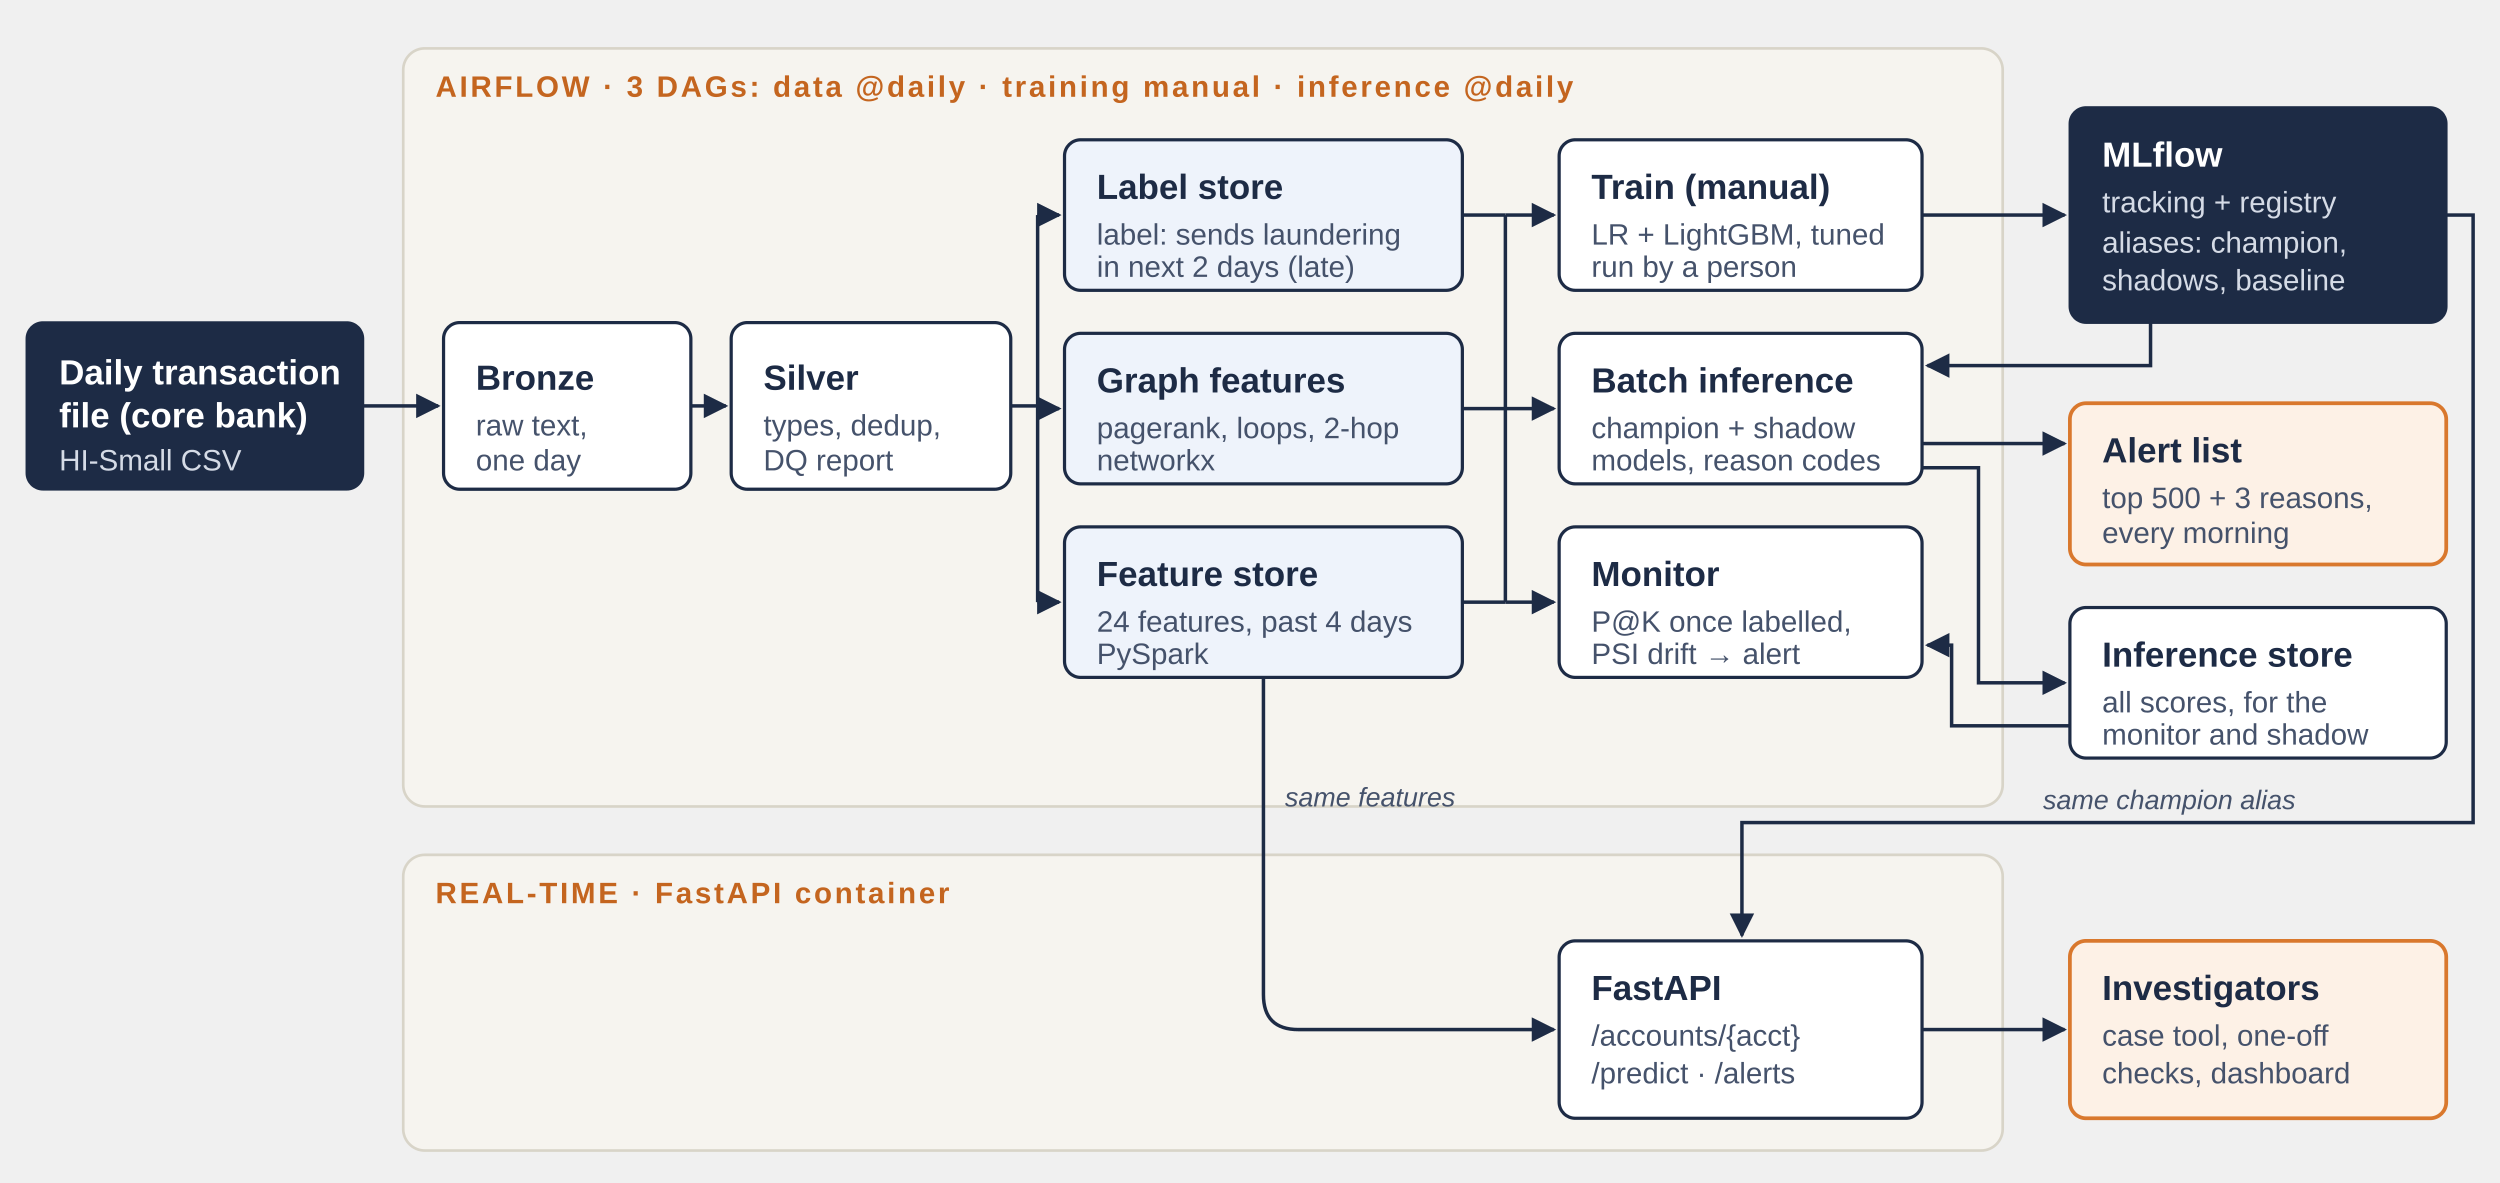
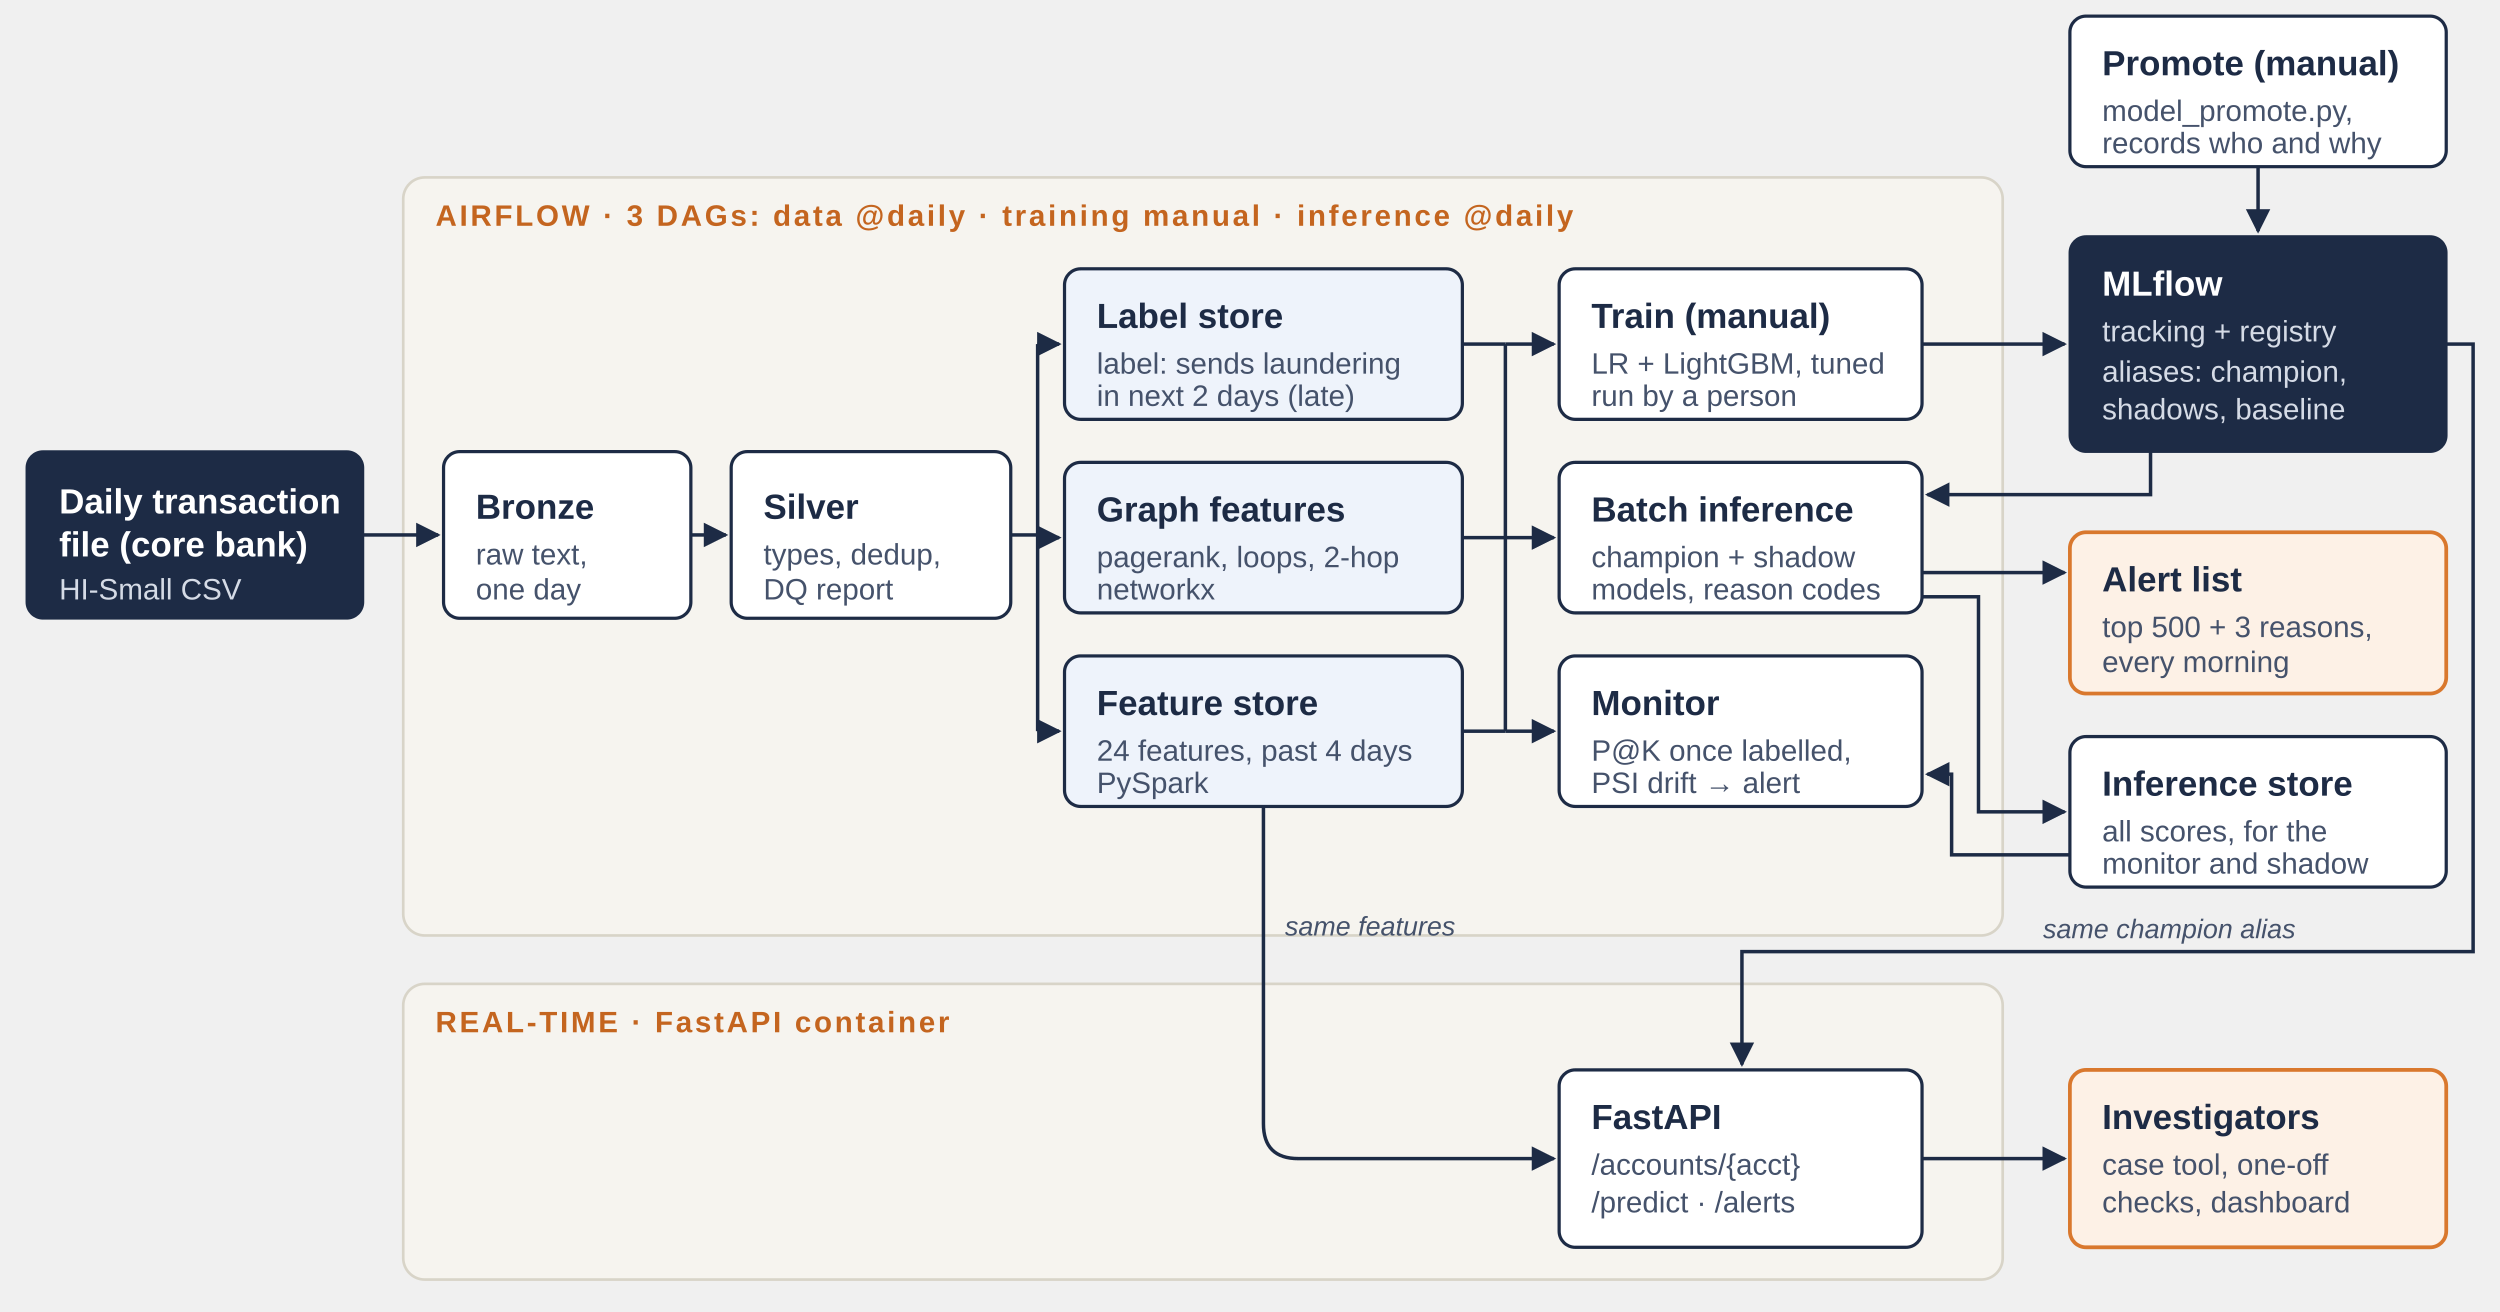
- <svg xmlns="http://www.w3.org/2000/svg" viewBox="0 0 930 440" font-family="Arial, Helvetica, sans-serif">
+ <svg xmlns="http://www.w3.org/2000/svg" viewBox="0 -48 930 488" font-family="Arial, Helvetica, sans-serif">
  <defs>
    <marker id="arrow" viewBox="0 0 10 10" refX="9" refY="5" markerWidth="7" markerHeight="7" orient="auto-start-reverse">
      <path d="M0,0 L10,5 L0,10 z" fill="#1d2b45" />
    </marker>
    <style>
      .box { fill: #ffffff; stroke: #1d2b45; stroke-width: 1.2; }
      .store { fill: #eef3fb; stroke: #1d2b45; stroke-width: 1.2; }
      .dark { fill: #1d2b45; stroke: #1d2b45; }
      .accent { fill: #fdf1e6; stroke: #d9782d; stroke-width: 1.4; }
      .t { font-size: 13px; fill: #1d2b45; font-weight: bold; }
      .s { font-size: 11px; fill: #45526b; }
      .w { font-size: 13px; fill: #ffffff; font-weight: bold; }
      .ws { font-size: 11px; fill: #d5dbe6; }
      .lane { font-size: 11px; fill: #c4651f; font-weight: bold; letter-spacing: 1px; }
      .note { font-size: 10px; fill: #45526b; font-style: italic; }
      .line { stroke: #1d2b45; stroke-width: 1.3; fill: none; }
      .arrow { stroke: #1d2b45; stroke-width: 1.3; fill: none; marker-end: url(#arrow); }
    </style>
  </defs>
  <rect x="150" y="18" width="595" height="282" rx="8" fill="#f6f4ef" stroke="#d8d4c8" />
  <text x="162" y="36" class="lane">AIRFLOW · 3 DAGs: data @daily · training manual · inference @daily</text>
  <rect x="150" y="318" width="595" height="110" rx="8" fill="#f6f4ef" stroke="#d8d4c8" />
  <text x="162" y="336" class="lane">REAL-TIME · FastAPI container</text>
  <rect x="10" y="120" width="125" height="62" rx="6" class="dark" />
  <text x="22" y="143" class="w">Daily transaction</text>
  <text x="22" y="159" class="w">file (core bank)</text>
  <text x="22" y="175" class="ws">HI-Small CSV</text>
  <rect x="165" y="120" width="92" height="62" rx="6" class="box" />
  <text x="177" y="145" class="t">Bronze</text>
  <text x="177" y="162" class="s">raw text,</text>
  <text x="177" y="175" class="s">one day</text>
  <rect x="272" y="120" width="104" height="62" rx="6" class="box" />
  <text x="284" y="145" class="t">Silver</text>
  <text x="284" y="162" class="s">types, dedup,</text>
  <text x="284" y="175" class="s">DQ report</text>
  <rect x="396" y="52" width="148" height="56" rx="6" class="store" />
  <text x="408" y="74" class="t">Label store</text>
  <text x="408" y="91" class="s">label: sends laundering</text>
  <text x="408" y="103" class="s">in next 2 days (late)</text>
  <rect x="396" y="124" width="148" height="56" rx="6" class="store" />
  <text x="408" y="146" class="t">Graph features</text>
  <text x="408" y="163" class="s">pagerank, loops, 2-hop</text>
  <text x="408" y="175" class="s">networkx</text>
  <rect x="396" y="196" width="148" height="56" rx="6" class="store" />
  <text x="408" y="218" class="t">Feature store</text>
  <text x="408" y="235" class="s">24 features, past 4 days</text>
  <text x="408" y="247" class="s">PySpark</text>
  <rect x="580" y="52" width="135" height="56" rx="6" class="box" />
  <text x="592" y="74" class="t">Train (manual)</text>
  <text x="592" y="91" class="s">LR + LightGBM, tuned</text>
  <text x="592" y="103" class="s">run by a person</text>
  <rect x="580" y="124" width="135" height="56" rx="6" class="box" />
  <text x="592" y="146" class="t">Batch inference</text>
  <text x="592" y="163" class="s">champion + shadow</text>
  <text x="592" y="175" class="s">models, reason codes</text>
  <rect x="580" y="196" width="135" height="56" rx="6" class="box" />
  <text x="592" y="218" class="t">Monitor</text>
  <text x="592" y="235" class="s">P@K once labelled,</text>
  <text x="592" y="247" class="s">PSI drift → alert</text>
+   <rect x="770" y="-42" width="140" height="56" rx="6" class="box" />
+   <text x="782" y="-20" class="t">Promote (manual)</text>
+   <text x="782" y="-3" class="s">model_promote.py,</text>
+   <text x="782" y="9" class="s">records who and why</text>
  <rect x="770" y="40" width="140" height="80" rx="6" class="dark" />
  <text x="782" y="62" class="w">MLflow</text>
  <text x="782" y="79" class="ws">tracking + registry</text>
  <text x="782" y="94" class="ws">aliases: champion,</text>
  <text x="782" y="108" class="ws">shadows, baseline</text>
  <rect x="770" y="150" width="140" height="60" rx="6" class="accent" />
  <text x="782" y="172" class="t">Alert list</text>
  <text x="782" y="189" class="s">top 500 + 3 reasons,</text>
  <text x="782" y="202" class="s">every morning</text>
  <rect x="770" y="226" width="140" height="56" rx="6" class="box" />
  <text x="782" y="248" class="t">Inference store</text>
  <text x="782" y="265" class="s">all scores, for the</text>
  <text x="782" y="277" class="s">monitor and shadow</text>
  <rect x="580" y="350" width="135" height="66" rx="6" class="box" />
  <text x="592" y="372" class="t">FastAPI</text>
  <text x="592" y="389" class="s">/accounts/{acct}</text>
  <text x="592" y="403" class="s">/predict · /alerts</text>
  <rect x="770" y="350" width="140" height="66" rx="6" class="accent" />
  <text x="782" y="372" class="t">Investigators</text>
  <text x="782" y="389" class="s">case tool, one-off</text>
  <text x="782" y="403" class="s">checks, dashboard</text>
  <path d="M135 151 H163" class="arrow" />
  <path d="M257 151 H270" class="arrow" />
  <path d="M376 151 H386 M386 80 V224" class="line" />
  <path d="M386 80 H394" class="arrow" />
  <path d="M386 152 H394" class="arrow" />
  <path d="M386 224 H394" class="arrow" />
  <path d="M544 80 H560 M544 152 H560 M544 224 H560 M560 80 V224" class="line" />
  <path d="M560 80 H578" class="arrow" />
  <path d="M560 152 H578" class="arrow" />
  <path d="M560 224 H578" class="arrow" />
+   <path d="M840 14 V38" class="arrow" />
  <path d="M715 80 H768" class="arrow" />
  <path d="M800 120 V136 H717" class="arrow" />
  <path d="M715 165 H768" class="arrow" />
  <path d="M715 174 H736 V254 H768" class="arrow" />
  <path d="M770 270 H726 V240 H717" class="arrow" />
  <path d="M470 252 V370 Q470 383 483 383 H578" class="arrow" />
  <path d="M910 80 H920 V306 H648 V348" class="arrow" />
  <path d="M715 383 H768" class="arrow" />
  <text x="478" y="300" class="note">same features</text>
  <text x="760" y="301" class="note">same champion alias</text>
</svg>
